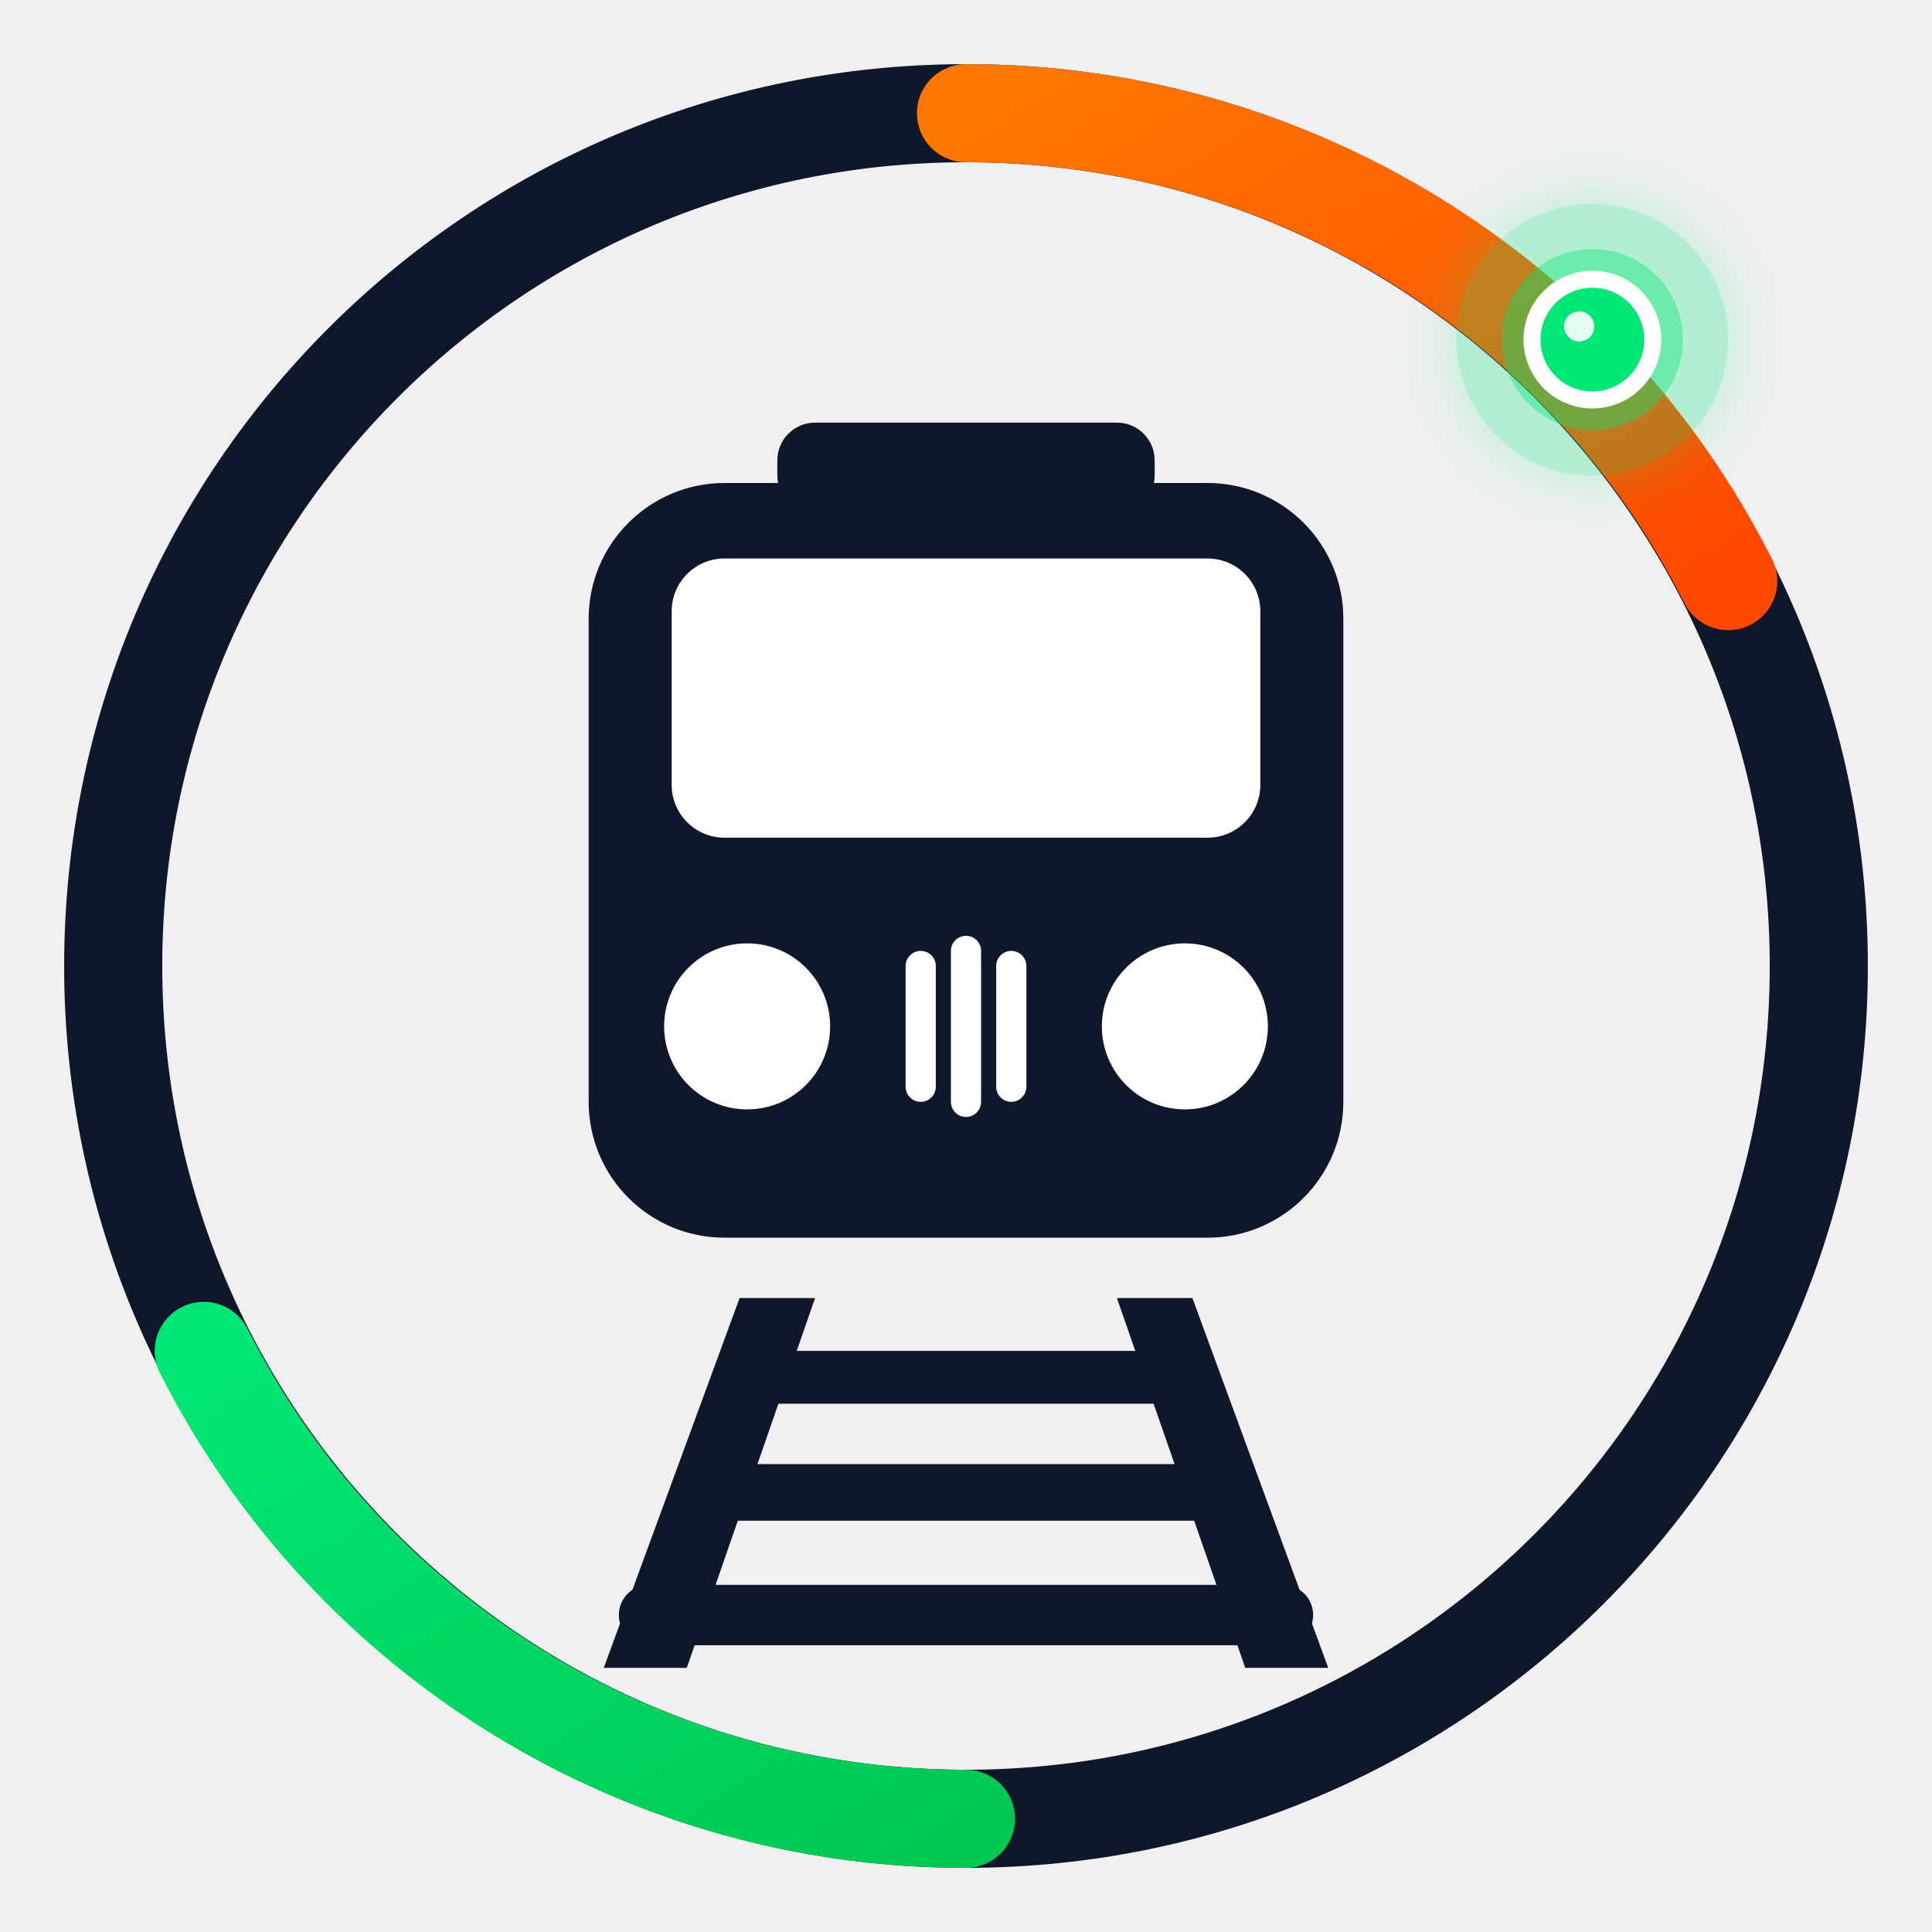
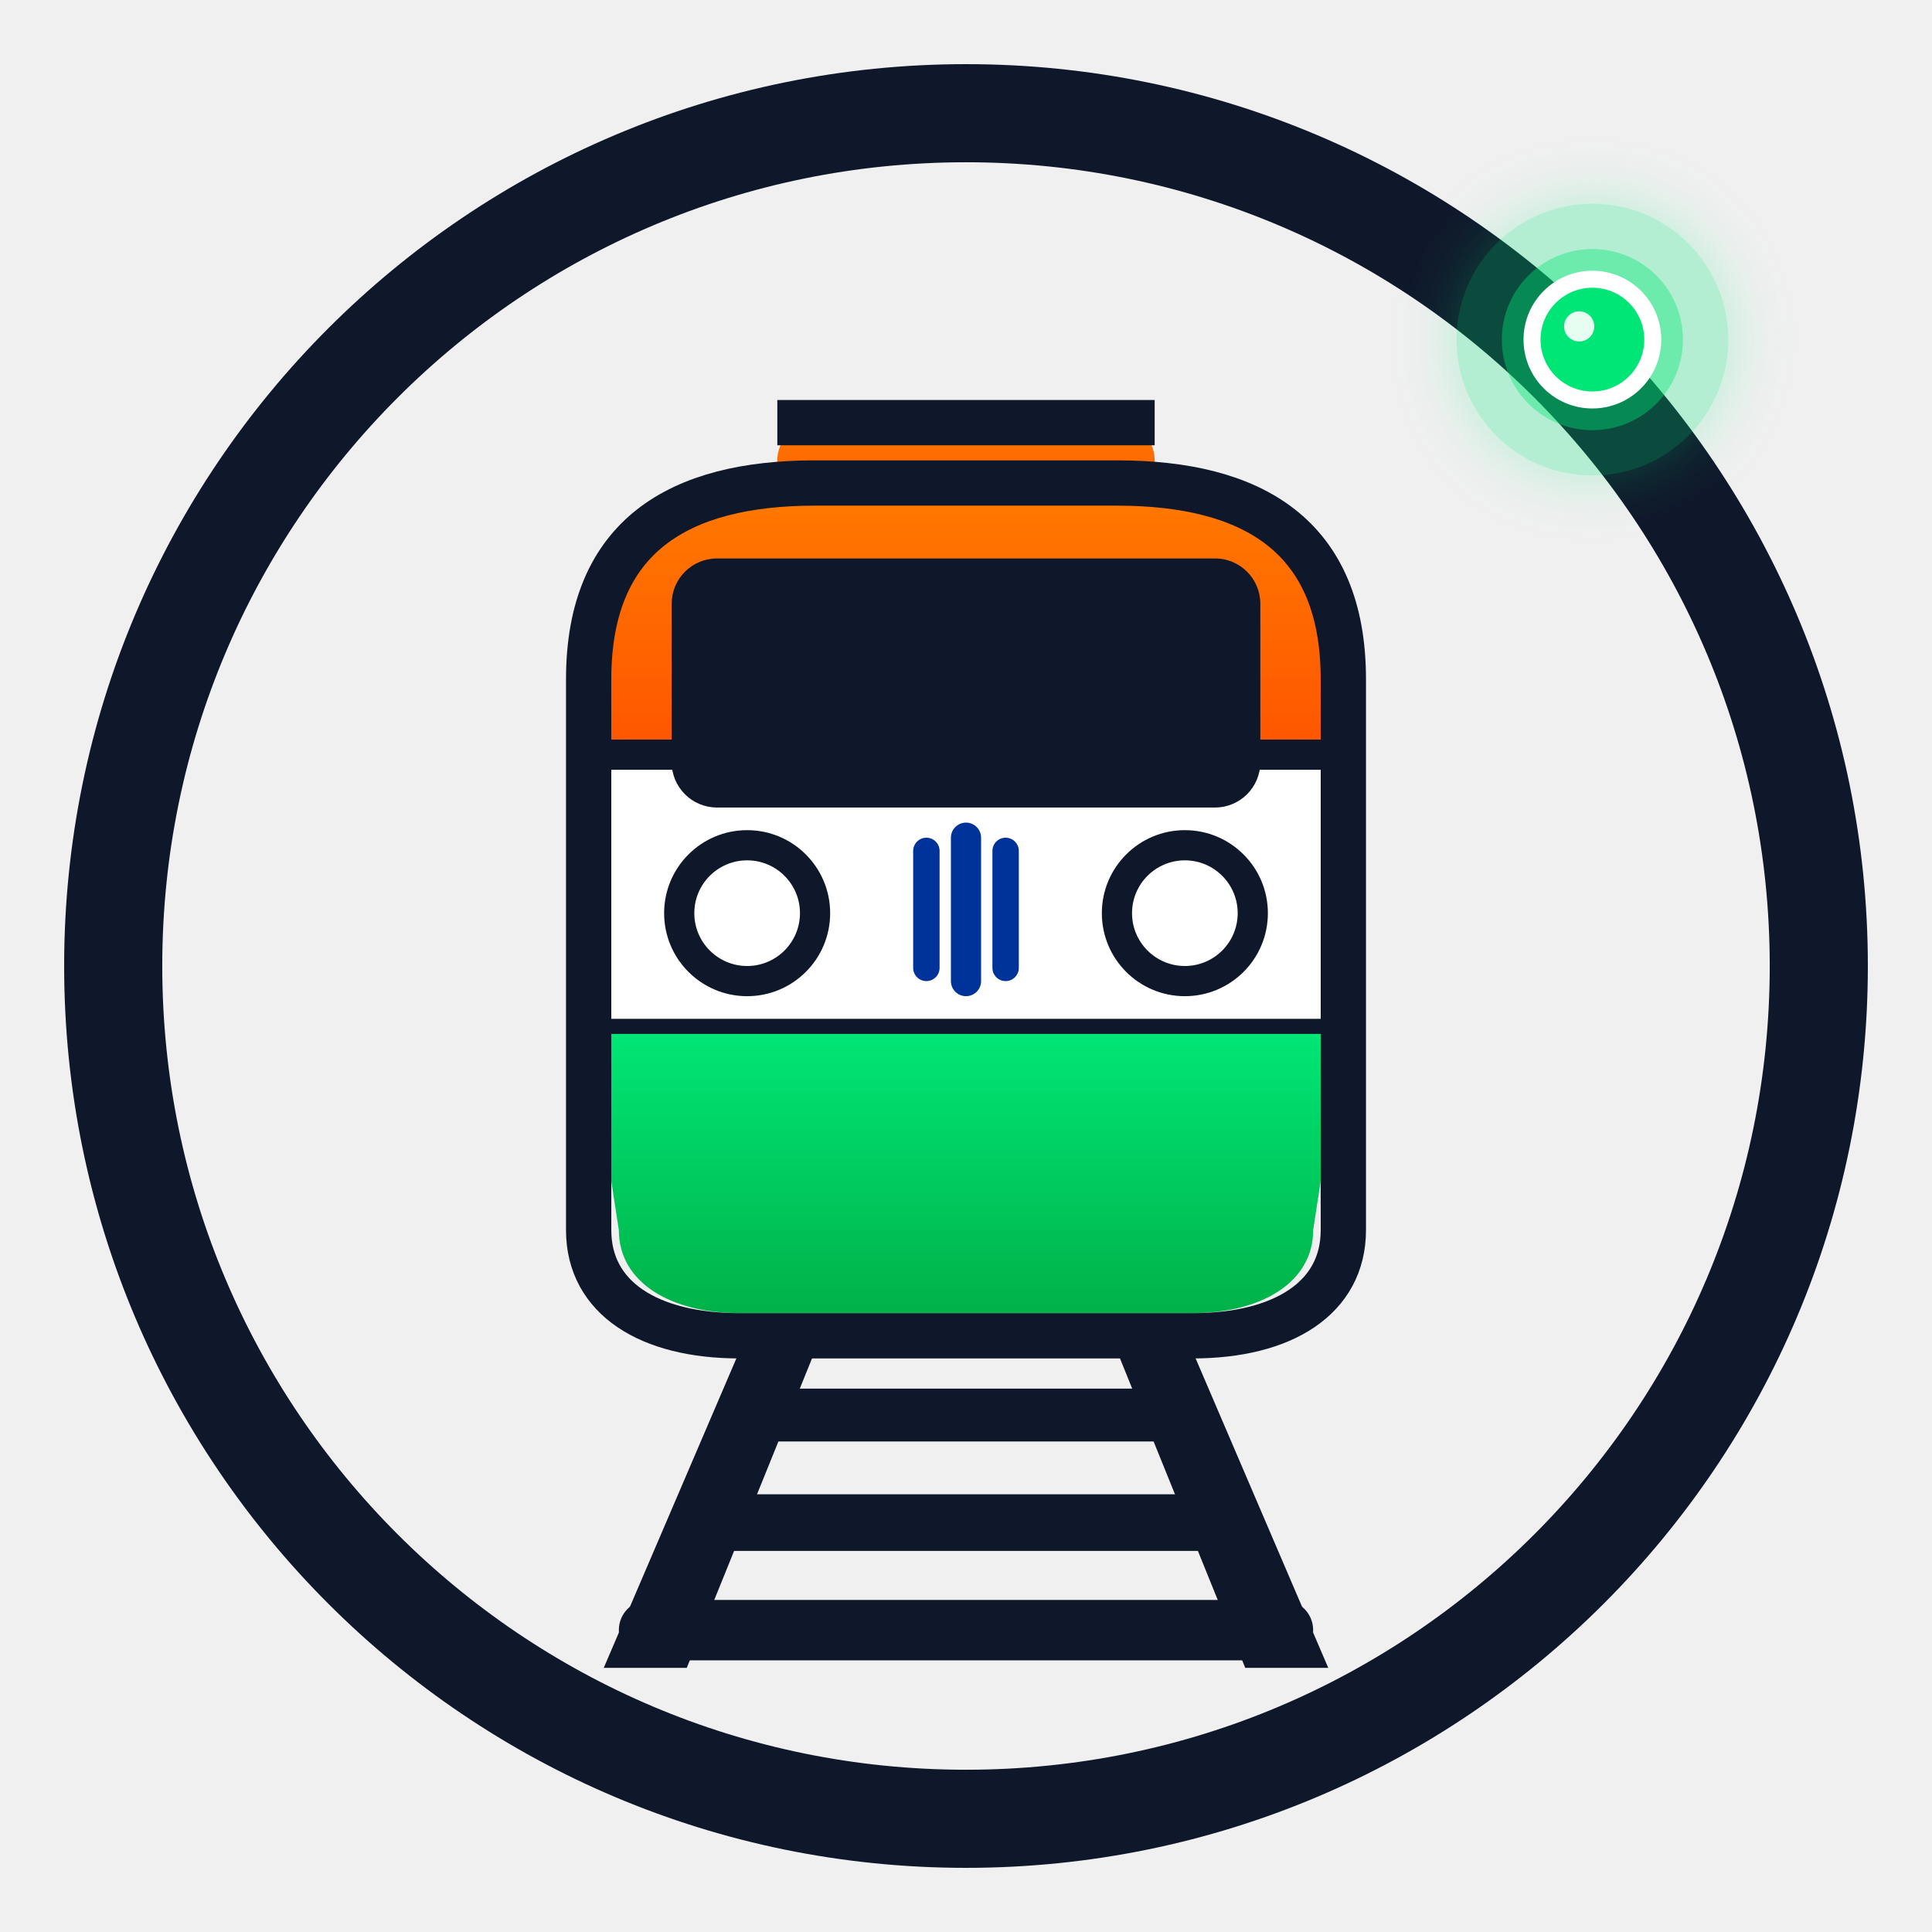
<svg xmlns="http://www.w3.org/2000/svg" viewBox="0 0 512 512" width="100%" height="100%">
  <defs>
    <filter id="glow1" x="-40%" y="-40%" width="180%" height="180%">
      <feGaussianBlur stdDeviation="8" result="blur" />
      <feMerge>
        <feMergeNode in="blur" />
        <feMergeNode in="SourceGraphic" />
      </feMerge>
    </filter>
-     <linearGradient id="saffron1" x1="0%" y1="0%" x2="100%" y2="100%">
-       <stop offset="0%" stop-color="#FF7700" />
-       <stop offset="100%" stop-color="#FF4800" />
+     <linearGradient id="saffronGrad1" x1="0%" y1="0%" x2="0%" y2="100%">
+       <stop offset="0%" stop-color="#FF7A00" />
+       <stop offset="100%" stop-color="#FF5500" />
    </linearGradient>
-     <linearGradient id="green1" x1="0%" y1="0%" x2="100%" y2="100%">
+     <linearGradient id="greenGrad1" x1="0%" y1="0%" x2="0%" y2="100%">
      <stop offset="0%" stop-color="#00E676" />
-       <stop offset="100%" stop-color="#00C853" />
+       <stop offset="100%" stop-color="#00B248" />
    </linearGradient>
  </defs>
  <circle cx="256" cy="256" r="226" fill="none" stroke="#0F172A" stroke-width="26" />
-   <path d="M 256 30 A 226 226 0 0 1 458 154" fill="none" stroke="url(#saffron1)" stroke-width="26" stroke-linecap="round" />
-   <path d="M 256 482 A 226 226 0 0 1 54 358" fill="none" stroke="url(#green1)" stroke-width="26" stroke-linecap="round" />
-   <rect x="206" y="112" width="100" height="24" rx="10" fill="#0F172A" />
-   <rect x="156" y="128" width="200" height="200" rx="36" fill="#0F172A" />
-   <rect x="178" y="148" width="156" height="74" rx="14" fill="#FFFFFF" />
-   <circle cx="198" cy="272" r="22" fill="#FFFFFF" />
-   <circle cx="314" cy="272" r="22" fill="#FFFFFF" />
-   <rect x="240" y="252" width="8" height="40" rx="4" fill="#FFFFFF" />
-   <rect x="252" y="248" width="8" height="48" rx="4" fill="#FFFFFF" />
-   <rect x="264" y="252" width="8" height="40" rx="4" fill="#FFFFFF" />
-   <polygon points="196,344 216,344 182,442 160,442" fill="#0F172A" />
-   <polygon points="296,344 316,344 352,442 330,442" fill="#0F172A" />
-   <rect x="194" y="358" width="124" height="14" rx="7" fill="#0F172A" />
-   <rect x="180" y="388" width="152" height="15" rx="7.5" fill="#0F172A" />
-   <rect x="164" y="420" width="184" height="16" rx="8" fill="#0F172A" />
+   <rect x="206" y="112" width="100" height="24" rx="10" fill="url(#saffronGrad1)" />
+   <path d="M 156 180 C 156 142, 180 128, 216 128 L 296 128 C 332 128, 356 142, 356 180 L 356 200 L 156 200 Z" fill="url(#saffronGrad1)" />
+   <rect x="156" y="200" width="200" height="74" fill="#FFFFFF" stroke="#0F172A" stroke-width="8" />
+   <rect x="178" y="148" width="156" height="66" rx="12" fill="#0F172A" />
+   <circle cx="198" cy="242" r="22" fill="#0F172A" />
+   <circle cx="198" cy="242" r="14" fill="#FFFFFF" />
+   <circle cx="314" cy="242" r="22" fill="#0F172A" />
+   <circle cx="314" cy="242" r="14" fill="#FFFFFF" />
+   <rect x="242" y="222" width="7" height="38" rx="3.5" fill="#003399" />
+   <rect x="252" y="218" width="8" height="46" rx="4" fill="#003399" />
+   <rect x="263" y="222" width="7" height="38" rx="3.5" fill="#003399" />
+   <path d="M 156 274 L 356 274 L 348 326 C 348 340, 334 348, 316 348 L 196 348 C 178 348, 164 340, 164 326 Z" fill="url(#greenGrad1)" />
+   <path d="M 206 112 L 306 112 M 156 180 C 156 142, 180 128, 216 128 L 296 128 C 332 128, 356 142, 356 180 L 356 326 C 356 344, 340 354, 316 354 L 196 354 C 172 354, 156 344, 156 326 Z" fill="none" stroke="#0F172A" stroke-width="12" stroke-linejoin="round" />
+   <polygon points="196,358 216,358 182,442 160,442" fill="#0F172A" />
+   <polygon points="296,358 316,358 352,442 330,442" fill="#0F172A" />
+   <rect x="194" y="368" width="124" height="14" rx="7" fill="#0F172A" />
+   <rect x="180" y="396" width="152" height="15" rx="7.5" fill="#0F172A" />
+   <rect x="164" y="424" width="184" height="16" rx="8" fill="#0F172A" />
  <g transform="translate(422, 90)">
    <circle cx="0" cy="0" r="36" fill="#00E676" opacity="0.25" filter="url(#glow1)" />
    <circle cx="0" cy="0" r="24" fill="#00E676" opacity="0.4" />
    <circle cx="0" cy="0" r="16" fill="#00E676" stroke="#FFFFFF" stroke-width="4.5" />
    <circle cx="-3.5" cy="-3.5" r="4" fill="#FFFFFF" opacity="0.9" />
  </g>
</svg>
